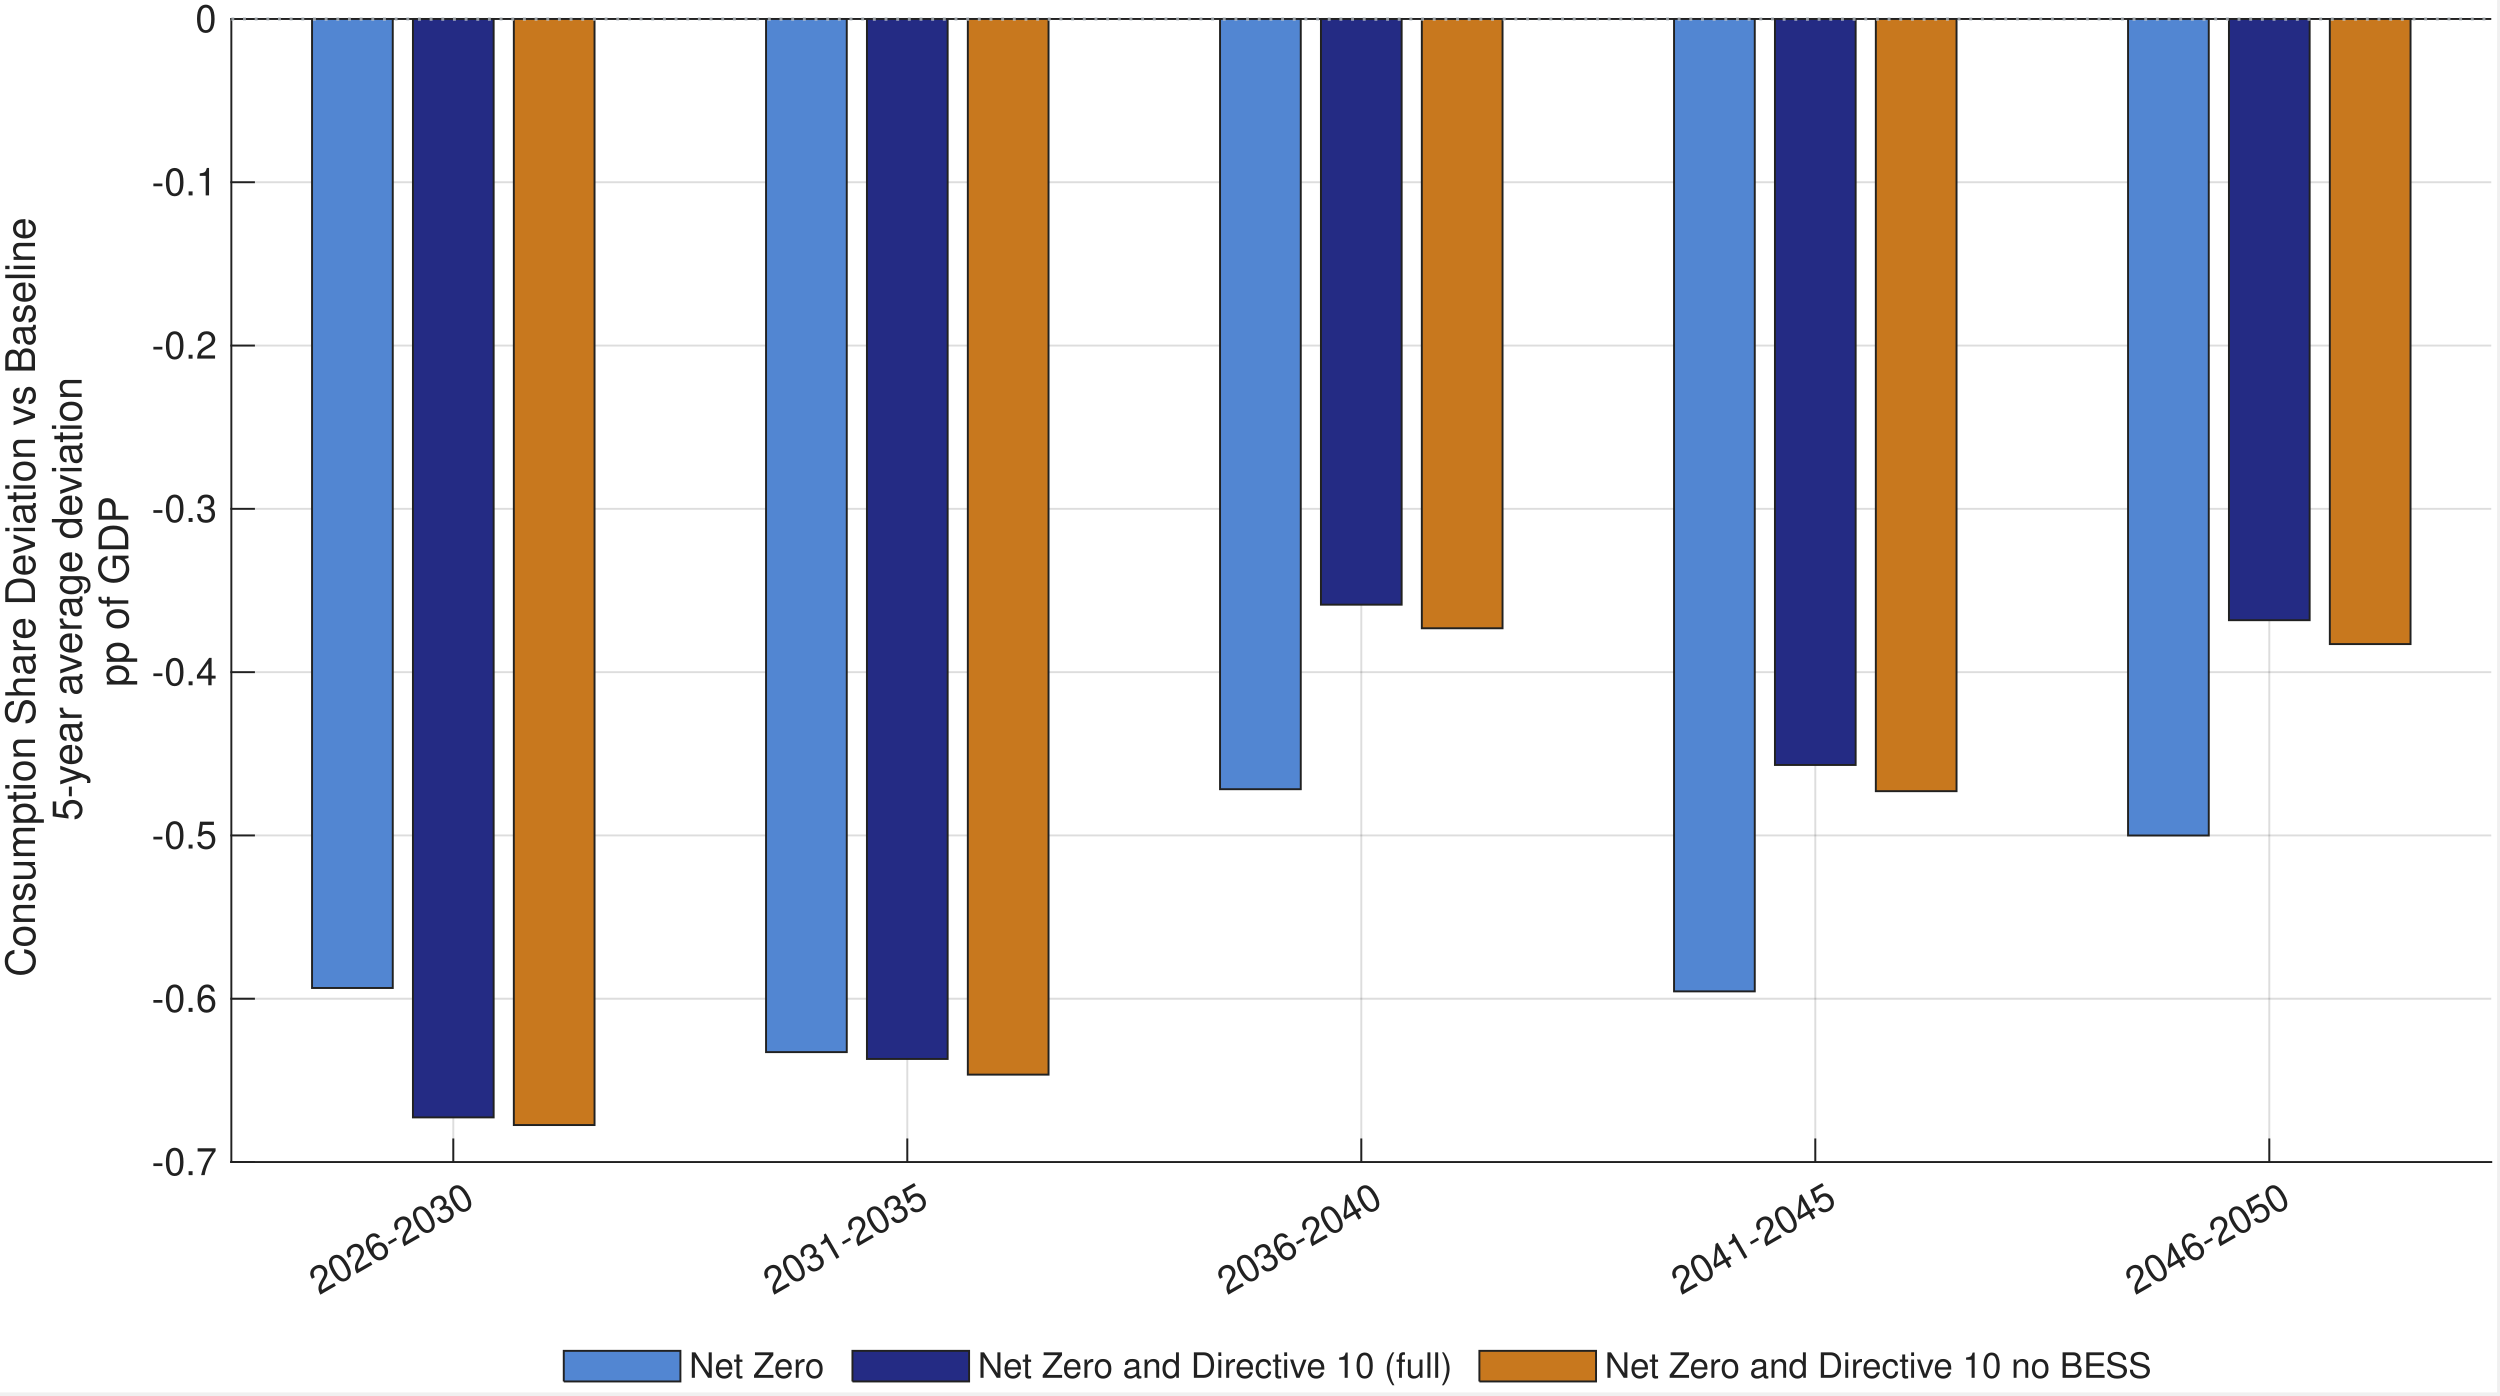
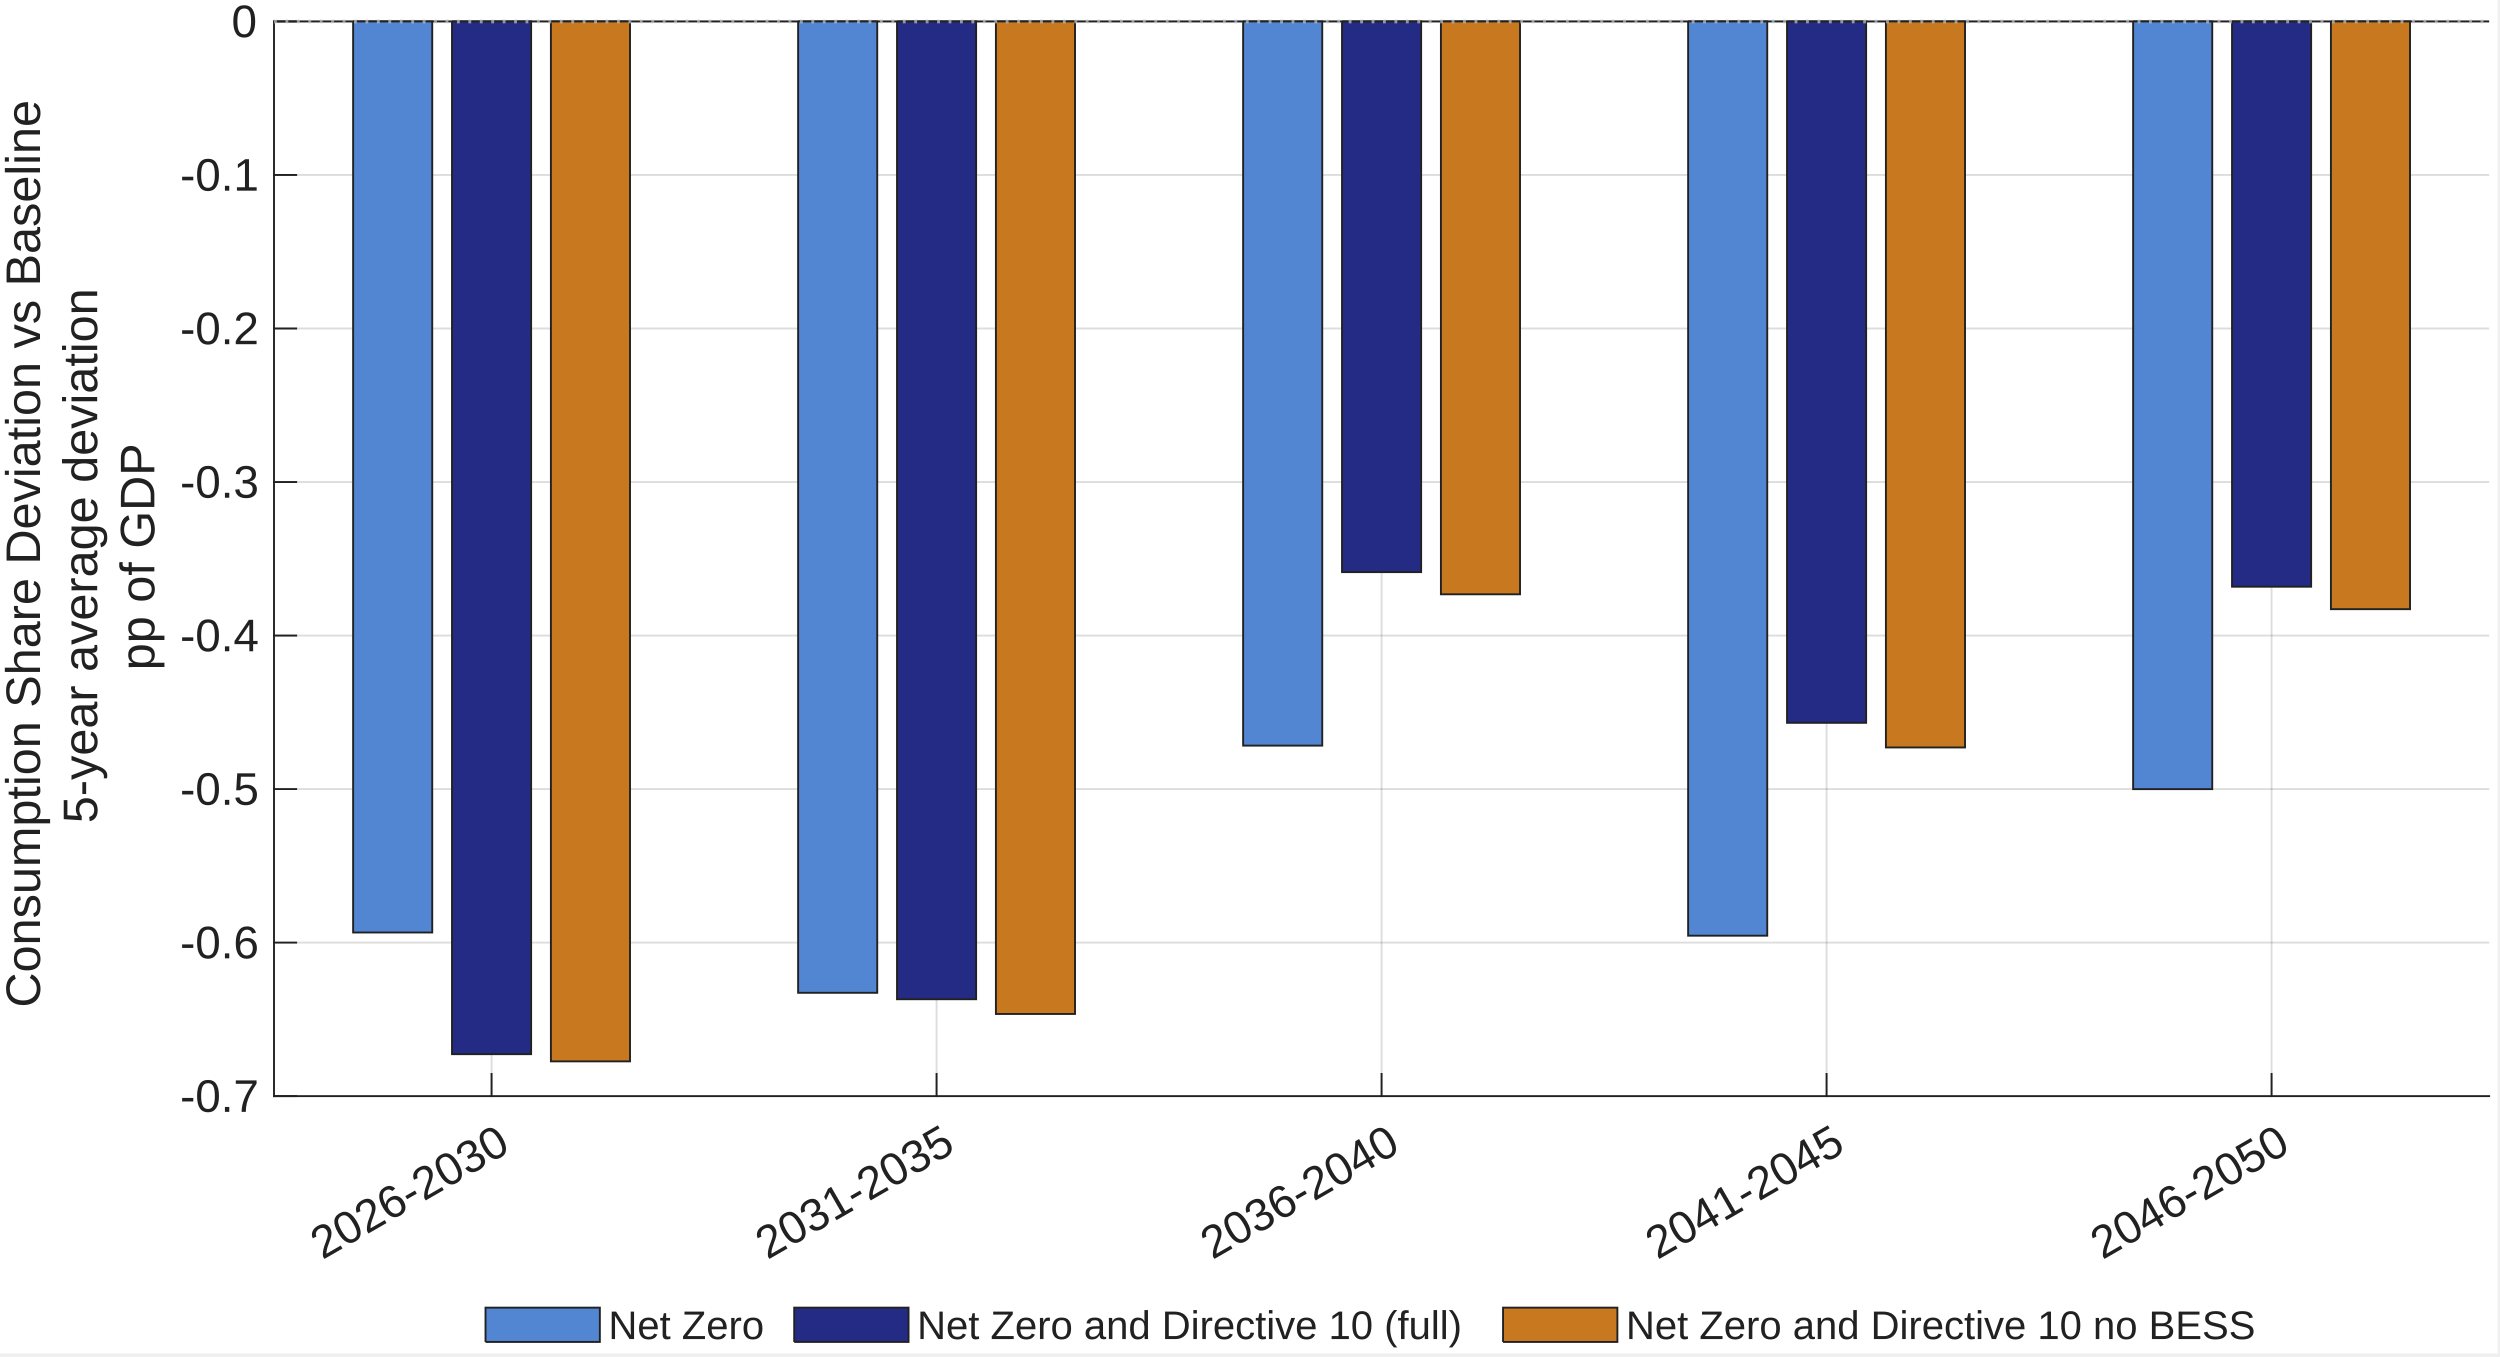
- <svg xmlns="http://www.w3.org/2000/svg" width="226.836mm" height="126.647mm" viewBox="0 0 643 359" version="1.2" baseProfile="tiny">
+ <svg xmlns="http://www.w3.org/2000/svg" width="231.422mm" height="125.589mm" viewBox="0 0 656 356" version="1.2" baseProfile="tiny">
  <defs>
</defs>
  <g fill="none" stroke="black" stroke-width="1" fill-rule="evenodd" stroke-linecap="square" stroke-linejoin="bevel">
-     <g fill="#ffffff" fill-opacity="1" stroke="none" transform="matrix(0.75,0,0,0.75,-38,-22.125)" font-family="MS Shell Dlg 2" font-size="8.25" font-weight="400" font-style="normal">
-       <path vector-effect="none" fill-rule="evenodd" d="M49,28 L907,28 L907,507 L49,507 L49,28" />
+     <g fill="#ffffff" fill-opacity="1" stroke="none" transform="matrix(0.75,0,0,0.75,-25.6,-20.625)" font-family="MS Shell Dlg 2" font-size="8.25" font-weight="400" font-style="normal">
+       <path vector-effect="none" fill-rule="evenodd" d="M33,26 L908,26 L908,501 L33,501 L33,26" />
    </g>
-     <g fill="#ffffff" fill-opacity="1" stroke="none" transform="matrix(7.5e-05,0,0,7.5e-05,-38,-22.125)" font-family="MS Shell Dlg 2" font-size="8.25" font-weight="400" font-style="normal">
-       <path vector-effect="none" fill-rule="evenodd" d="M1.3e+06,360000 L1.3e+06,4.28e+06 L9.05e+06,4.28e+06 L9.05e+06,360000 L1.3e+06,360000" />
+     <g fill="#ffffff" fill-opacity="1" stroke="none" transform="matrix(7.5e-05,0,0,7.5e-05,-25.6,-20.625)" font-family="MS Shell Dlg 2" font-size="8.25" font-weight="400" font-style="normal">
+       <path vector-effect="none" fill-rule="evenodd" d="M1.3e+06,350000 L1.3e+06,4.11e+06 L9.05e+06,4.11e+06 L9.05e+06,350000 L1.3e+06,350000" />
    </g>
-     <g fill="#212121" fill-opacity="0.149" stroke="#212121" stroke-opacity="0.149" stroke-width="0.667" stroke-linecap="butt" stroke-linejoin="round" transform="matrix(0.75,0,0,0.75,-38,-22.125)" font-family="MS Shell Dlg 2" font-size="8.25" font-weight="400" font-style="normal">
-       <polyline fill="none" vector-effect="none" points="206.116,36 206.116,428 " />
-       <polyline fill="none" vector-effect="none" points="361.808,36 361.808,428 " />
-       <polyline fill="none" vector-effect="none" points="517.5,36 517.5,428 " />
-       <polyline fill="none" vector-effect="none" points="673.192,36 673.192,428 " />
-       <polyline fill="none" vector-effect="none" points="828.884,36 828.884,428 " />
-       <polyline fill="none" vector-effect="none" points="130,428 905,428 " />
-       <polyline fill="none" vector-effect="none" points="130,372 905,372 " />
-       <polyline fill="none" vector-effect="none" points="130,316 905,316 " />
-       <polyline fill="none" vector-effect="none" points="130,260 905,260 " />
-       <polyline fill="none" vector-effect="none" points="130,204 905,204 " />
-       <polyline fill="none" vector-effect="none" points="130,148 905,148 " />
-       <polyline fill="none" vector-effect="none" points="130,92 905,92 " />
-       <polyline fill="none" vector-effect="none" points="130,36 905,36 " />
+     <g fill="#212121" fill-opacity="0.149" stroke="#212121" stroke-opacity="0.149" stroke-width="0.667" stroke-linecap="butt" stroke-linejoin="round" transform="matrix(0.75,0,0,0.75,-25.6,-20.625)" font-family="MS Shell Dlg 2" font-size="8.25" font-weight="400" font-style="normal">
+       <polyline fill="none" vector-effect="none" points="206.116,35 206.116,411 " />
+       <polyline fill="none" vector-effect="none" points="361.808,35 361.808,411 " />
+       <polyline fill="none" vector-effect="none" points="517.5,35 517.5,411 " />
+       <polyline fill="none" vector-effect="none" points="673.192,35 673.192,411 " />
+       <polyline fill="none" vector-effect="none" points="828.884,35 828.884,411 " />
+       <polyline fill="none" vector-effect="none" points="130,411 905,411 " />
+       <polyline fill="none" vector-effect="none" points="130,357.286 905,357.286 " />
+       <polyline fill="none" vector-effect="none" points="130,303.571 905,303.571 " />
+       <polyline fill="none" vector-effect="none" points="130,249.857 905,249.857 " />
+       <polyline fill="none" vector-effect="none" points="130,196.143 905,196.143 " />
+       <polyline fill="none" vector-effect="none" points="130,142.429 905,142.429 " />
+       <polyline fill="none" vector-effect="none" points="130,88.714 905,88.714 " />
+       <polyline fill="none" vector-effect="none" points="130,35 905,35 " />
    </g>
-     <g fill="#212121" fill-opacity="1" stroke="#212121" stroke-opacity="1" stroke-width="0.667" stroke-linecap="butt" stroke-linejoin="round" transform="matrix(0.75,0,0,0.75,-38,-22.125)" font-family="MS Shell Dlg 2" font-size="8.25" font-weight="400" font-style="normal">
-       <polyline fill="none" vector-effect="none" points="130,36 905,36 " />
+     <g fill="#212121" fill-opacity="1" stroke="#212121" stroke-opacity="1" stroke-width="0.667" stroke-linecap="butt" stroke-linejoin="round" transform="matrix(0.75,0,0,0.75,-25.6,-20.625)" font-family="MS Shell Dlg 2" font-size="8.25" font-weight="400" font-style="normal">
+       <polyline fill="none" vector-effect="none" points="130,35 905,35 " />
    </g>
-     <g fill="#5286d2" fill-opacity="1" stroke="none" transform="matrix(7.5e-05,0,0,7.5e-05,-38,-22.125)" font-family="MS Shell Dlg 2" font-size="8.25" font-weight="400" font-style="normal">
-       <path vector-effect="none" fill-rule="evenodd" d="M1.57679e+06,360000 L1.57679e+06,3.68314e+06 L1.85357e+06,3.68314e+06 L1.85357e+06,360000 L1.57679e+06,360000" />
+     <g fill="#5286d2" fill-opacity="1" stroke="none" transform="matrix(7.5e-05,0,0,7.5e-05,-25.6,-20.625)" font-family="MS Shell Dlg 2" font-size="8.25" font-weight="400" font-style="normal">
+       <path vector-effect="none" fill-rule="evenodd" d="M1.57679e+06,350000 L1.57679e+06,3.5375e+06 L1.85357e+06,3.5375e+06 L1.85357e+06,350000 L1.57679e+06,350000" />
    </g>
-     <g fill="#5286d2" fill-opacity="1" stroke="none" transform="matrix(7.5e-05,0,0,7.5e-05,-38,-22.125)" font-family="MS Shell Dlg 2" font-size="8.25" font-weight="400" font-style="normal">
-       <path vector-effect="none" fill-rule="evenodd" d="M3.13371e+06,360000 L3.13371e+06,3.90308e+06 L3.41049e+06,3.90308e+06 L3.41049e+06,360000 L3.13371e+06,360000" />
+     <g fill="#5286d2" fill-opacity="1" stroke="none" transform="matrix(7.5e-05,0,0,7.5e-05,-25.6,-20.625)" font-family="MS Shell Dlg 2" font-size="8.25" font-weight="400" font-style="normal">
+       <path vector-effect="none" fill-rule="evenodd" d="M3.13371e+06,350000 L3.13371e+06,3.74846e+06 L3.41049e+06,3.74846e+06 L3.41049e+06,350000 L3.13371e+06,350000" />
    </g>
-     <g fill="#5286d2" fill-opacity="1" stroke="none" transform="matrix(7.5e-05,0,0,7.5e-05,-38,-22.125)" font-family="MS Shell Dlg 2" font-size="8.25" font-weight="400" font-style="normal">
-       <path vector-effect="none" fill-rule="evenodd" d="M4.69062e+06,360000 L4.69062e+06,3.00146e+06 L4.96741e+06,3.00146e+06 L4.96741e+06,360000 L4.69062e+06,360000" />
+     <g fill="#5286d2" fill-opacity="1" stroke="none" transform="matrix(7.5e-05,0,0,7.5e-05,-25.6,-20.625)" font-family="MS Shell Dlg 2" font-size="8.25" font-weight="400" font-style="normal">
+       <path vector-effect="none" fill-rule="evenodd" d="M4.69062e+06,350000 L4.69062e+06,2.88365e+06 L4.96741e+06,2.88365e+06 L4.96741e+06,350000 L4.69062e+06,350000" />
    </g>
-     <g fill="#5286d2" fill-opacity="1" stroke="none" transform="matrix(7.5e-05,0,0,7.5e-05,-38,-22.125)" font-family="MS Shell Dlg 2" font-size="8.25" font-weight="400" font-style="normal">
-       <path vector-effect="none" fill-rule="evenodd" d="M6.24754e+06,360000 L6.24754e+06,3.69477e+06 L6.52433e+06,3.69477e+06 L6.52433e+06,360000 L6.24754e+06,360000" />
+     <g fill="#5286d2" fill-opacity="1" stroke="none" transform="matrix(7.5e-05,0,0,7.5e-05,-25.6,-20.625)" font-family="MS Shell Dlg 2" font-size="8.25" font-weight="400" font-style="normal">
+       <path vector-effect="none" fill-rule="evenodd" d="M6.24754e+06,350000 L6.24754e+06,3.54865e+06 L6.52433e+06,3.54865e+06 L6.52433e+06,350000 L6.24754e+06,350000" />
    </g>
-     <g fill="#5286d2" fill-opacity="1" stroke="none" transform="matrix(7.5e-05,0,0,7.5e-05,-38,-22.125)" font-family="MS Shell Dlg 2" font-size="8.25" font-weight="400" font-style="normal">
-       <path vector-effect="none" fill-rule="evenodd" d="M7.80446e+06,360000 L7.80446e+06,3.16021e+06 L8.08125e+06,3.16021e+06 L8.08125e+06,360000 L7.80446e+06,360000" />
+     <g fill="#5286d2" fill-opacity="1" stroke="none" transform="matrix(7.5e-05,0,0,7.5e-05,-25.6,-20.625)" font-family="MS Shell Dlg 2" font-size="8.25" font-weight="400" font-style="normal">
+       <path vector-effect="none" fill-rule="evenodd" d="M7.80446e+06,350000 L7.80446e+06,3.03592e+06 L8.08125e+06,3.03592e+06 L8.08125e+06,350000 L7.80446e+06,350000" />
    </g>
-     <g fill="none" stroke="#212121" stroke-opacity="1" stroke-width="0.667" stroke-linecap="butt" stroke-linejoin="miter" stroke-miterlimit="5" transform="matrix(0.75,0,0,0.75,-38,-22.125)" font-family="MS Shell Dlg 2" font-size="8.25" font-weight="400" font-style="normal">
-       <path vector-effect="none" fill-rule="evenodd" d="M157.679,36 L157.679,368.314 L185.357,368.314 L185.357,36 L157.679,36" />
-       <path vector-effect="none" fill-rule="evenodd" d="M313.371,36 L313.371,390.308 L341.049,390.308 L341.049,36 L313.371,36" />
-       <path vector-effect="none" fill-rule="evenodd" d="M469.062,36 L469.062,300.146 L496.741,300.146 L496.741,36 L469.062,36" />
-       <path vector-effect="none" fill-rule="evenodd" d="M624.754,36 L624.754,369.477 L652.433,369.477 L652.433,36 L624.754,36" />
-       <path vector-effect="none" fill-rule="evenodd" d="M780.446,36 L780.446,316.021 L808.125,316.021 L808.125,36 L780.446,36" />
+     <g fill="none" stroke="#212121" stroke-opacity="1" stroke-width="0.667" stroke-linecap="butt" stroke-linejoin="miter" stroke-miterlimit="5" transform="matrix(0.75,0,0,0.75,-25.6,-20.625)" font-family="MS Shell Dlg 2" font-size="8.25" font-weight="400" font-style="normal">
+       <path vector-effect="none" fill-rule="evenodd" d="M157.679,35 L157.679,353.75 L185.357,353.75 L185.357,35 L157.679,35" />
+       <path vector-effect="none" fill-rule="evenodd" d="M313.371,35 L313.371,374.846 L341.049,374.846 L341.049,35 L313.371,35" />
+       <path vector-effect="none" fill-rule="evenodd" d="M469.062,35 L469.062,288.365 L496.741,288.365 L496.741,35 L469.062,35" />
+       <path vector-effect="none" fill-rule="evenodd" d="M624.754,35 L624.754,354.865 L652.433,354.865 L652.433,35 L624.754,35" />
+       <path vector-effect="none" fill-rule="evenodd" d="M780.446,35 L780.446,303.592 L808.125,303.592 L808.125,35 L780.446,35" />
    </g>
-     <g fill="#242b84" fill-opacity="1" stroke="none" transform="matrix(7.5e-05,0,0,7.5e-05,-38,-22.125)" font-family="MS Shell Dlg 2" font-size="8.25" font-weight="400" font-style="normal">
-       <path vector-effect="none" fill-rule="evenodd" d="M1.92277e+06,360000 L1.92277e+06,4.12693e+06 L2.19955e+06,4.12693e+06 L2.19955e+06,360000 L1.92277e+06,360000" />
+     <g fill="#242b84" fill-opacity="1" stroke="none" transform="matrix(7.5e-05,0,0,7.5e-05,-25.6,-20.625)" font-family="MS Shell Dlg 2" font-size="8.25" font-weight="400" font-style="normal">
+       <path vector-effect="none" fill-rule="evenodd" d="M1.92277e+06,350000 L1.92277e+06,3.96318e+06 L2.19955e+06,3.96318e+06 L2.19955e+06,350000 L1.92277e+06,350000" />
    </g>
-     <g fill="#242b84" fill-opacity="1" stroke="none" transform="matrix(7.5e-05,0,0,7.5e-05,-38,-22.125)" font-family="MS Shell Dlg 2" font-size="8.25" font-weight="400" font-style="normal">
-       <path vector-effect="none" fill-rule="evenodd" d="M3.47969e+06,360000 L3.47969e+06,3.92652e+06 L3.75647e+06,3.92652e+06 L3.75647e+06,360000 L3.47969e+06,360000" />
+     <g fill="#242b84" fill-opacity="1" stroke="none" transform="matrix(7.5e-05,0,0,7.5e-05,-25.6,-20.625)" font-family="MS Shell Dlg 2" font-size="8.25" font-weight="400" font-style="normal">
+       <path vector-effect="none" fill-rule="evenodd" d="M3.47969e+06,350000 L3.47969e+06,3.77095e+06 L3.75647e+06,3.77095e+06 L3.75647e+06,350000 L3.47969e+06,350000" />
    </g>
-     <g fill="#242b84" fill-opacity="1" stroke="none" transform="matrix(7.5e-05,0,0,7.5e-05,-38,-22.125)" font-family="MS Shell Dlg 2" font-size="8.25" font-weight="400" font-style="normal">
-       <path vector-effect="none" fill-rule="evenodd" d="M5.03661e+06,360000 L5.03661e+06,2.36864e+06 L5.31339e+06,2.36864e+06 L5.31339e+06,360000 L5.03661e+06,360000" />
+     <g fill="#242b84" fill-opacity="1" stroke="none" transform="matrix(7.5e-05,0,0,7.5e-05,-25.6,-20.625)" font-family="MS Shell Dlg 2" font-size="8.25" font-weight="400" font-style="normal">
+       <path vector-effect="none" fill-rule="evenodd" d="M5.03661e+06,350000 L5.03661e+06,2.27665e+06 L5.31339e+06,2.27665e+06 L5.31339e+06,350000 L5.03661e+06,350000" />
    </g>
-     <g fill="#242b84" fill-opacity="1" stroke="none" transform="matrix(7.5e-05,0,0,7.5e-05,-38,-22.125)" font-family="MS Shell Dlg 2" font-size="8.25" font-weight="400" font-style="normal">
-       <path vector-effect="none" fill-rule="evenodd" d="M6.59353e+06,360000 L6.59353e+06,2.91832e+06 L6.87031e+06,2.91832e+06 L6.87031e+06,360000 L6.59353e+06,360000" />
+     <g fill="#242b84" fill-opacity="1" stroke="none" transform="matrix(7.5e-05,0,0,7.5e-05,-25.6,-20.625)" font-family="MS Shell Dlg 2" font-size="8.25" font-weight="400" font-style="normal">
+       <path vector-effect="none" fill-rule="evenodd" d="M6.59353e+06,350000 L6.59353e+06,2.8039e+06 L6.87031e+06,2.8039e+06 L6.87031e+06,350000 L6.59353e+06,350000" />
    </g>
-     <g fill="#242b84" fill-opacity="1" stroke="none" transform="matrix(7.5e-05,0,0,7.5e-05,-38,-22.125)" font-family="MS Shell Dlg 2" font-size="8.25" font-weight="400" font-style="normal">
-       <path vector-effect="none" fill-rule="evenodd" d="M8.15045e+06,360000 L8.15045e+06,2.42183e+06 L8.42723e+06,2.42183e+06 L8.42723e+06,360000 L8.15045e+06,360000" />
+     <g fill="#242b84" fill-opacity="1" stroke="none" transform="matrix(7.5e-05,0,0,7.5e-05,-25.6,-20.625)" font-family="MS Shell Dlg 2" font-size="8.25" font-weight="400" font-style="normal">
+       <path vector-effect="none" fill-rule="evenodd" d="M8.15045e+06,350000 L8.15045e+06,2.32767e+06 L8.42723e+06,2.32767e+06 L8.42723e+06,350000 L8.15045e+06,350000" />
    </g>
-     <g fill="none" stroke="#212121" stroke-opacity="1" stroke-width="0.667" stroke-linecap="butt" stroke-linejoin="miter" stroke-miterlimit="5" transform="matrix(0.75,0,0,0.75,-38,-22.125)" font-family="MS Shell Dlg 2" font-size="8.25" font-weight="400" font-style="normal">
-       <path vector-effect="none" fill-rule="evenodd" d="M192.277,36 L192.277,412.693 L219.955,412.693 L219.955,36 L192.277,36" />
-       <path vector-effect="none" fill-rule="evenodd" d="M347.969,36 L347.969,392.652 L375.647,392.652 L375.647,36 L347.969,36" />
-       <path vector-effect="none" fill-rule="evenodd" d="M503.661,36 L503.661,236.864 L531.339,236.864 L531.339,36 L503.661,36" />
-       <path vector-effect="none" fill-rule="evenodd" d="M659.353,36 L659.353,291.832 L687.031,291.832 L687.031,36 L659.353,36" />
-       <path vector-effect="none" fill-rule="evenodd" d="M815.045,36 L815.045,242.183 L842.723,242.183 L842.723,36 L815.045,36" />
+     <g fill="none" stroke="#212121" stroke-opacity="1" stroke-width="0.667" stroke-linecap="butt" stroke-linejoin="miter" stroke-miterlimit="5" transform="matrix(0.75,0,0,0.75,-25.6,-20.625)" font-family="MS Shell Dlg 2" font-size="8.25" font-weight="400" font-style="normal">
+       <path vector-effect="none" fill-rule="evenodd" d="M192.277,35 L192.277,396.318 L219.955,396.318 L219.955,35 L192.277,35" />
+       <path vector-effect="none" fill-rule="evenodd" d="M347.969,35 L347.969,377.095 L375.647,377.095 L375.647,35 L347.969,35" />
+       <path vector-effect="none" fill-rule="evenodd" d="M503.661,35 L503.661,227.665 L531.339,227.665 L531.339,35 L503.661,35" />
+       <path vector-effect="none" fill-rule="evenodd" d="M659.353,35 L659.353,280.39 L687.031,280.39 L687.031,35 L659.353,35" />
+       <path vector-effect="none" fill-rule="evenodd" d="M815.045,35 L815.045,232.767 L842.723,232.767 L842.723,35 L815.045,35" />
    </g>
-     <g fill="#c8781e" fill-opacity="1" stroke="none" transform="matrix(7.5e-05,0,0,7.5e-05,-38,-22.125)" font-family="MS Shell Dlg 2" font-size="8.25" font-weight="400" font-style="normal">
-       <path vector-effect="none" fill-rule="evenodd" d="M2.26875e+06,360000 L2.26875e+06,4.15317e+06 L2.54554e+06,4.15317e+06 L2.54554e+06,360000 L2.26875e+06,360000" />
+     <g fill="#c8781e" fill-opacity="1" stroke="none" transform="matrix(7.5e-05,0,0,7.5e-05,-25.6,-20.625)" font-family="MS Shell Dlg 2" font-size="8.25" font-weight="400" font-style="normal">
+       <path vector-effect="none" fill-rule="evenodd" d="M2.26875e+06,350000 L2.26875e+06,3.98835e+06 L2.54554e+06,3.98835e+06 L2.54554e+06,350000 L2.26875e+06,350000" />
    </g>
-     <g fill="#c8781e" fill-opacity="1" stroke="none" transform="matrix(7.5e-05,0,0,7.5e-05,-38,-22.125)" font-family="MS Shell Dlg 2" font-size="8.25" font-weight="400" font-style="normal">
-       <path vector-effect="none" fill-rule="evenodd" d="M3.82567e+06,360000 L3.82567e+06,3.98028e+06 L4.10246e+06,3.98028e+06 L4.10246e+06,360000 L3.82567e+06,360000" />
+     <g fill="#c8781e" fill-opacity="1" stroke="none" transform="matrix(7.5e-05,0,0,7.5e-05,-25.6,-20.625)" font-family="MS Shell Dlg 2" font-size="8.25" font-weight="400" font-style="normal">
+       <path vector-effect="none" fill-rule="evenodd" d="M3.82567e+06,350000 L3.82567e+06,3.82252e+06 L4.10246e+06,3.82252e+06 L4.10246e+06,350000 L3.82567e+06,350000" />
    </g>
-     <g fill="#c8781e" fill-opacity="1" stroke="none" transform="matrix(7.5e-05,0,0,7.5e-05,-38,-22.125)" font-family="MS Shell Dlg 2" font-size="8.25" font-weight="400" font-style="normal">
-       <path vector-effect="none" fill-rule="evenodd" d="M5.38259e+06,360000 L5.38259e+06,2.44956e+06 L5.65938e+06,2.44956e+06 L5.65938e+06,360000 L5.38259e+06,360000" />
+     <g fill="#c8781e" fill-opacity="1" stroke="none" transform="matrix(7.5e-05,0,0,7.5e-05,-25.6,-20.625)" font-family="MS Shell Dlg 2" font-size="8.25" font-weight="400" font-style="normal">
+       <path vector-effect="none" fill-rule="evenodd" d="M5.38259e+06,350000 L5.38259e+06,2.35427e+06 L5.65938e+06,2.35427e+06 L5.65938e+06,350000 L5.38259e+06,350000" />
    </g>
-     <g fill="#c8781e" fill-opacity="1" stroke="none" transform="matrix(7.5e-05,0,0,7.5e-05,-38,-22.125)" font-family="MS Shell Dlg 2" font-size="8.25" font-weight="400" font-style="normal">
-       <path vector-effect="none" fill-rule="evenodd" d="M6.93951e+06,360000 L6.93951e+06,3.00822e+06 L7.21629e+06,3.00822e+06 L7.21629e+06,360000 L6.93951e+06,360000" />
+     <g fill="#c8781e" fill-opacity="1" stroke="none" transform="matrix(7.5e-05,0,0,7.5e-05,-25.6,-20.625)" font-family="MS Shell Dlg 2" font-size="8.25" font-weight="400" font-style="normal">
+       <path vector-effect="none" fill-rule="evenodd" d="M6.93951e+06,350000 L6.93951e+06,2.89013e+06 L7.21629e+06,2.89013e+06 L7.21629e+06,350000 L6.93951e+06,350000" />
    </g>
-     <g fill="#c8781e" fill-opacity="1" stroke="none" transform="matrix(7.5e-05,0,0,7.5e-05,-38,-22.125)" font-family="MS Shell Dlg 2" font-size="8.25" font-weight="400" font-style="normal">
-       <path vector-effect="none" fill-rule="evenodd" d="M8.49643e+06,360000 L8.49643e+06,2.50378e+06 L8.77321e+06,2.50378e+06 L8.77321e+06,360000 L8.49643e+06,360000" />
+     <g fill="#c8781e" fill-opacity="1" stroke="none" transform="matrix(7.5e-05,0,0,7.5e-05,-25.6,-20.625)" font-family="MS Shell Dlg 2" font-size="8.25" font-weight="400" font-style="normal">
+       <path vector-effect="none" fill-rule="evenodd" d="M8.49643e+06,350000 L8.49643e+06,2.40628e+06 L8.77321e+06,2.40628e+06 L8.77321e+06,350000 L8.49643e+06,350000" />
    </g>
-     <g fill="none" stroke="#212121" stroke-opacity="1" stroke-width="0.667" stroke-linecap="butt" stroke-linejoin="miter" stroke-miterlimit="5" transform="matrix(0.75,0,0,0.75,-38,-22.125)" font-family="MS Shell Dlg 2" font-size="8.25" font-weight="400" font-style="normal">
-       <path vector-effect="none" fill-rule="evenodd" d="M226.875,36 L226.875,415.317 L254.554,415.317 L254.554,36 L226.875,36" />
-       <path vector-effect="none" fill-rule="evenodd" d="M382.567,36 L382.567,398.028 L410.246,398.028 L410.246,36 L382.567,36" />
-       <path vector-effect="none" fill-rule="evenodd" d="M538.259,36 L538.259,244.956 L565.938,244.956 L565.938,36 L538.259,36" />
-       <path vector-effect="none" fill-rule="evenodd" d="M693.951,36 L693.951,300.822 L721.629,300.822 L721.629,36 L693.951,36" />
-       <path vector-effect="none" fill-rule="evenodd" d="M849.643,36 L849.643,250.378 L877.321,250.378 L877.321,36 L849.643,36" />
+     <g fill="none" stroke="#212121" stroke-opacity="1" stroke-width="0.667" stroke-linecap="butt" stroke-linejoin="miter" stroke-miterlimit="5" transform="matrix(0.75,0,0,0.75,-25.6,-20.625)" font-family="MS Shell Dlg 2" font-size="8.25" font-weight="400" font-style="normal">
+       <path vector-effect="none" fill-rule="evenodd" d="M226.875,35 L226.875,398.835 L254.554,398.835 L254.554,35 L226.875,35" />
+       <path vector-effect="none" fill-rule="evenodd" d="M382.567,35 L382.567,382.252 L410.246,382.252 L410.246,35 L382.567,35" />
+       <path vector-effect="none" fill-rule="evenodd" d="M538.259,35 L538.259,235.427 L565.938,235.427 L565.938,35 L538.259,35" />
+       <path vector-effect="none" fill-rule="evenodd" d="M693.951,35 L693.951,289.013 L721.629,289.013 L721.629,35 L693.951,35" />
+       <path vector-effect="none" fill-rule="evenodd" d="M849.643,35 L849.643,240.628 L877.321,240.628 L877.321,35 L849.643,35" />
    </g>
-     <g fill="#212121" fill-opacity="1" stroke="#212121" stroke-opacity="1" stroke-width="0.667" stroke-linecap="square" stroke-linejoin="round" transform="matrix(0.75,0,0,0.75,-38,-22.125)" font-family="MS Shell Dlg 2" font-size="8.25" font-weight="400" font-style="normal">
-       <polyline fill="none" vector-effect="none" points="130,428 905,428 " />
-       <polyline fill="none" vector-effect="none" points="206.116,428 206.116,420.25 " />
-       <polyline fill="none" vector-effect="none" points="361.808,428 361.808,420.25 " />
-       <polyline fill="none" vector-effect="none" points="517.5,428 517.5,420.25 " />
-       <polyline fill="none" vector-effect="none" points="673.192,428 673.192,420.25 " />
-       <polyline fill="none" vector-effect="none" points="828.884,428 828.884,420.25 " />
+     <g fill="#212121" fill-opacity="1" stroke="#212121" stroke-opacity="1" stroke-width="0.667" stroke-linecap="square" stroke-linejoin="round" transform="matrix(0.75,0,0,0.75,-25.6,-20.625)" font-family="MS Shell Dlg 2" font-size="8.25" font-weight="400" font-style="normal">
+       <polyline fill="none" vector-effect="none" points="130,411 905,411 " />
+       <polyline fill="none" vector-effect="none" points="206.116,411 206.116,403.25 " />
+       <polyline fill="none" vector-effect="none" points="361.808,411 361.808,403.25 " />
+       <polyline fill="none" vector-effect="none" points="517.5,411 517.5,403.25 " />
+       <polyline fill="none" vector-effect="none" points="673.192,411 673.192,403.25 " />
+       <polyline fill="none" vector-effect="none" points="828.884,411 828.884,403.25 " />
    </g>
-     <g fill="#212121" fill-opacity="1" stroke="#212121" stroke-opacity="1" stroke-width="1" stroke-linecap="square" stroke-linejoin="bevel" transform="matrix(0.649519,-0.375,0.375,0.649519,82.1159,333.169)" font-family="Helvetica" font-size="13" font-weight="400" font-style="normal">
-       <text fill="#212121" fill-opacity="1" stroke="none" xml:space="preserve" x="0" y="0" font-family="Helvetica" font-size="13" font-weight="400" font-style="normal">2026-2030</text>
+     <g fill="#212121" fill-opacity="1" stroke="#212121" stroke-opacity="1" stroke-width="1" stroke-linecap="square" stroke-linejoin="bevel" transform="matrix(0.649519,-0.375,0.375,0.649519,84.5991,330.643)" font-family="Arial" font-size="16" font-weight="400" font-style="normal">
+       <text fill="#212121" fill-opacity="1" stroke="none" xml:space="preserve" x="0" y="0" font-family="Arial" font-size="16" font-weight="400" font-style="normal">2026-2030</text>
    </g>
-     <g fill="#212121" fill-opacity="1" stroke="#212121" stroke-opacity="1" stroke-width="1" stroke-linecap="square" stroke-linejoin="bevel" transform="matrix(0.649519,-0.375,0.375,0.649519,198.885,333.169)" font-family="Helvetica" font-size="13" font-weight="400" font-style="normal">
-       <text fill="#212121" fill-opacity="1" stroke="none" xml:space="preserve" x="0" y="0" font-family="Helvetica" font-size="13" font-weight="400" font-style="normal">2031-2035</text>
+     <g fill="#212121" fill-opacity="1" stroke="#212121" stroke-opacity="1" stroke-width="1" stroke-linecap="square" stroke-linejoin="bevel" transform="matrix(0.649519,-0.375,0.375,0.649519,201.368,330.643)" font-family="Arial" font-size="16" font-weight="400" font-style="normal">
+       <text fill="#212121" fill-opacity="1" stroke="none" xml:space="preserve" x="0" y="0" font-family="Arial" font-size="16" font-weight="400" font-style="normal">2031-2035</text>
    </g>
-     <g fill="#212121" fill-opacity="1" stroke="#212121" stroke-opacity="1" stroke-width="1" stroke-linecap="square" stroke-linejoin="bevel" transform="matrix(0.649519,-0.375,0.375,0.649519,315.654,333.169)" font-family="Helvetica" font-size="13" font-weight="400" font-style="normal">
-       <text fill="#212121" fill-opacity="1" stroke="none" xml:space="preserve" x="0" y="0" font-family="Helvetica" font-size="13" font-weight="400" font-style="normal">2036-2040</text>
+     <g fill="#212121" fill-opacity="1" stroke="#212121" stroke-opacity="1" stroke-width="1" stroke-linecap="square" stroke-linejoin="bevel" transform="matrix(0.649519,-0.375,0.375,0.649519,318.137,330.643)" font-family="Arial" font-size="16" font-weight="400" font-style="normal">
+       <text fill="#212121" fill-opacity="1" stroke="none" xml:space="preserve" x="0" y="0" font-family="Arial" font-size="16" font-weight="400" font-style="normal">2036-2040</text>
    </g>
-     <g fill="#212121" fill-opacity="1" stroke="#212121" stroke-opacity="1" stroke-width="1" stroke-linecap="square" stroke-linejoin="bevel" transform="matrix(0.649519,-0.375,0.375,0.649519,432.423,333.169)" font-family="Helvetica" font-size="13" font-weight="400" font-style="normal">
-       <text fill="#212121" fill-opacity="1" stroke="none" xml:space="preserve" x="0" y="0" font-family="Helvetica" font-size="13" font-weight="400" font-style="normal">2041-2045</text>
+     <g fill="#212121" fill-opacity="1" stroke="#212121" stroke-opacity="1" stroke-width="1" stroke-linecap="square" stroke-linejoin="bevel" transform="matrix(0.649519,-0.375,0.375,0.649519,434.906,330.643)" font-family="Arial" font-size="16" font-weight="400" font-style="normal">
+       <text fill="#212121" fill-opacity="1" stroke="none" xml:space="preserve" x="0" y="0" font-family="Arial" font-size="16" font-weight="400" font-style="normal">2041-2045</text>
    </g>
-     <g fill="#212121" fill-opacity="1" stroke="#212121" stroke-opacity="1" stroke-width="1" stroke-linecap="square" stroke-linejoin="bevel" transform="matrix(0.649519,-0.375,0.375,0.649519,549.192,333.169)" font-family="Helvetica" font-size="13" font-weight="400" font-style="normal">
-       <text fill="#212121" fill-opacity="1" stroke="none" xml:space="preserve" x="0" y="0" font-family="Helvetica" font-size="13" font-weight="400" font-style="normal">2046-2050</text>
+     <g fill="#212121" fill-opacity="1" stroke="#212121" stroke-opacity="1" stroke-width="1" stroke-linecap="square" stroke-linejoin="bevel" transform="matrix(0.649519,-0.375,0.375,0.649519,551.675,330.643)" font-family="Arial" font-size="16" font-weight="400" font-style="normal">
+       <text fill="#212121" fill-opacity="1" stroke="none" xml:space="preserve" x="0" y="0" font-family="Arial" font-size="16" font-weight="400" font-style="normal">2046-2050</text>
    </g>
-     <g fill="#212121" fill-opacity="1" stroke="#212121" stroke-opacity="1" stroke-width="1" stroke-linecap="square" stroke-linejoin="bevel" transform="matrix(0,-0.75,0.75,0,9.00001,251.25)" font-family="Helvetica" font-size="14" font-weight="400" font-style="normal">
-       <text fill="#212121" fill-opacity="1" stroke="none" xml:space="preserve" x="0" y="0" font-family="Helvetica" font-size="14" font-weight="400" font-style="normal">Consumption Share Deviation vs Baseline</text>
+     <g fill="#212121" fill-opacity="1" stroke="#212121" stroke-opacity="1" stroke-width="1" stroke-linecap="square" stroke-linejoin="bevel" transform="matrix(0,-0.75,0.75,0,10.5,264.375)" font-family="Arial" font-size="17" font-weight="400" font-style="normal">
+       <text fill="#212121" fill-opacity="1" stroke="none" xml:space="preserve" x="0" y="0" font-family="Arial" font-size="17" font-weight="400" font-style="normal">Consumption Share Deviation vs Baseline</text>
    </g>
-     <g fill="#212121" fill-opacity="1" stroke="#212121" stroke-opacity="1" stroke-width="1" stroke-linecap="square" stroke-linejoin="bevel" transform="matrix(0,-0.75,0.75,0,21,211.125)" font-family="Helvetica" font-size="14" font-weight="400" font-style="normal">
-       <text fill="#212121" fill-opacity="1" stroke="none" xml:space="preserve" x="0" y="0" font-family="Helvetica" font-size="14" font-weight="400" font-style="normal">5-year average deviation</text>
+     <g fill="#212121" fill-opacity="1" stroke="#212121" stroke-opacity="1" stroke-width="1" stroke-linecap="square" stroke-linejoin="bevel" transform="matrix(0,-0.75,0.75,0,25.5,216)" font-family="Arial" font-size="17" font-weight="400" font-style="normal">
+       <text fill="#212121" fill-opacity="1" stroke="none" xml:space="preserve" x="0" y="0" font-family="Arial" font-size="17" font-weight="400" font-style="normal">5-year average deviation</text>
    </g>
-     <g fill="#212121" fill-opacity="1" stroke="#212121" stroke-opacity="1" stroke-width="1" stroke-linecap="square" stroke-linejoin="bevel" transform="matrix(0,-0.75,0.75,0,33,176.625)" font-family="Helvetica" font-size="14" font-weight="400" font-style="normal">
-       <text fill="#212121" fill-opacity="1" stroke="none" xml:space="preserve" x="0" y="0" font-family="Helvetica" font-size="14" font-weight="400" font-style="normal">pp of GDP</text>
+     <g fill="#212121" fill-opacity="1" stroke="#212121" stroke-opacity="1" stroke-width="1" stroke-linecap="square" stroke-linejoin="bevel" transform="matrix(0,-0.75,0.75,0,40.5,175.875)" font-family="Arial" font-size="17" font-weight="400" font-style="normal">
+       <text fill="#212121" fill-opacity="1" stroke="none" xml:space="preserve" x="0" y="0" font-family="Arial" font-size="17" font-weight="400" font-style="normal">pp of GDP</text>
    </g>
-     <g fill="#212121" fill-opacity="1" stroke="#212121" stroke-opacity="1" stroke-width="0.667" stroke-linecap="square" stroke-linejoin="round" transform="matrix(0.75,0,0,0.75,-38,-22.125)" font-family="Helvetica" font-size="14" font-weight="400" font-style="normal">
-       <polyline fill="none" vector-effect="none" points="130,428 130,36 " />
-       <polyline fill="none" vector-effect="none" points="130,428 137.75,428 " />
-       <polyline fill="none" vector-effect="none" points="130,372 137.75,372 " />
-       <polyline fill="none" vector-effect="none" points="130,316 137.75,316 " />
-       <polyline fill="none" vector-effect="none" points="130,260 137.75,260 " />
-       <polyline fill="none" vector-effect="none" points="130,204 137.75,204 " />
-       <polyline fill="none" vector-effect="none" points="130,148 137.75,148 " />
-       <polyline fill="none" vector-effect="none" points="130,92 137.75,92 " />
-       <polyline fill="none" vector-effect="none" points="130,36 137.75,36 " />
+     <g fill="#212121" fill-opacity="1" stroke="#212121" stroke-opacity="1" stroke-width="0.667" stroke-linecap="square" stroke-linejoin="round" transform="matrix(0.75,0,0,0.75,-25.6,-20.625)" font-family="Arial" font-size="17" font-weight="400" font-style="normal">
+       <polyline fill="none" vector-effect="none" points="130,411 130,35 " />
+       <polyline fill="none" vector-effect="none" points="130,411 137.75,411 " />
+       <polyline fill="none" vector-effect="none" points="130,357.286 137.75,357.286 " />
+       <polyline fill="none" vector-effect="none" points="130,303.571 137.75,303.571 " />
+       <polyline fill="none" vector-effect="none" points="130,249.857 137.75,249.857 " />
+       <polyline fill="none" vector-effect="none" points="130,196.143 137.75,196.143 " />
+       <polyline fill="none" vector-effect="none" points="130,142.429 137.75,142.429 " />
+       <polyline fill="none" vector-effect="none" points="130,88.714 137.75,88.714 " />
+       <polyline fill="none" vector-effect="none" points="130,35 137.75,35 " />
    </g>
-     <g fill="#212121" fill-opacity="1" stroke="#212121" stroke-opacity="1" stroke-width="1" stroke-linecap="square" stroke-linejoin="bevel" transform="matrix(0.75,0,0,0.75,39,302.25)" font-family="Helvetica" font-size="13" font-weight="400" font-style="normal">
-       <text fill="#212121" fill-opacity="1" stroke="none" xml:space="preserve" x="0" y="0" font-family="Helvetica" font-size="13" font-weight="400" font-style="normal">-0.7</text>
+     <g fill="#212121" fill-opacity="1" stroke="#212121" stroke-opacity="1" stroke-width="1" stroke-linecap="square" stroke-linejoin="bevel" transform="matrix(0.75,0,0,0.75,47.25,291.75)" font-family="Arial" font-size="16" font-weight="400" font-style="normal">
+       <text fill="#212121" fill-opacity="1" stroke="none" xml:space="preserve" x="0" y="0" font-family="Arial" font-size="16" font-weight="400" font-style="normal">-0.7</text>
    </g>
-     <g fill="#212121" fill-opacity="1" stroke="#212121" stroke-opacity="1" stroke-width="1" stroke-linecap="square" stroke-linejoin="bevel" transform="matrix(0.75,0,0,0.75,39,260.25)" font-family="Helvetica" font-size="13" font-weight="400" font-style="normal">
-       <text fill="#212121" fill-opacity="1" stroke="none" xml:space="preserve" x="0" y="0" font-family="Helvetica" font-size="13" font-weight="400" font-style="normal">-0.6</text>
+     <g fill="#212121" fill-opacity="1" stroke="#212121" stroke-opacity="1" stroke-width="1" stroke-linecap="square" stroke-linejoin="bevel" transform="matrix(0.75,0,0,0.75,47.25,251.464)" font-family="Arial" font-size="16" font-weight="400" font-style="normal">
+       <text fill="#212121" fill-opacity="1" stroke="none" xml:space="preserve" x="0" y="0" font-family="Arial" font-size="16" font-weight="400" font-style="normal">-0.6</text>
    </g>
-     <g fill="#212121" fill-opacity="1" stroke="#212121" stroke-opacity="1" stroke-width="1" stroke-linecap="square" stroke-linejoin="bevel" transform="matrix(0.75,0,0,0.75,39,218.25)" font-family="Helvetica" font-size="13" font-weight="400" font-style="normal">
-       <text fill="#212121" fill-opacity="1" stroke="none" xml:space="preserve" x="0" y="0" font-family="Helvetica" font-size="13" font-weight="400" font-style="normal">-0.5</text>
+     <g fill="#212121" fill-opacity="1" stroke="#212121" stroke-opacity="1" stroke-width="1" stroke-linecap="square" stroke-linejoin="bevel" transform="matrix(0.75,0,0,0.75,47.25,211.179)" font-family="Arial" font-size="16" font-weight="400" font-style="normal">
+       <text fill="#212121" fill-opacity="1" stroke="none" xml:space="preserve" x="0" y="0" font-family="Arial" font-size="16" font-weight="400" font-style="normal">-0.5</text>
    </g>
-     <g fill="#212121" fill-opacity="1" stroke="#212121" stroke-opacity="1" stroke-width="1" stroke-linecap="square" stroke-linejoin="bevel" transform="matrix(0.75,0,0,0.75,39,176.25)" font-family="Helvetica" font-size="13" font-weight="400" font-style="normal">
-       <text fill="#212121" fill-opacity="1" stroke="none" xml:space="preserve" x="0" y="0" font-family="Helvetica" font-size="13" font-weight="400" font-style="normal">-0.4</text>
+     <g fill="#212121" fill-opacity="1" stroke="#212121" stroke-opacity="1" stroke-width="1" stroke-linecap="square" stroke-linejoin="bevel" transform="matrix(0.75,0,0,0.75,47.25,170.893)" font-family="Arial" font-size="16" font-weight="400" font-style="normal">
+       <text fill="#212121" fill-opacity="1" stroke="none" xml:space="preserve" x="0" y="0" font-family="Arial" font-size="16" font-weight="400" font-style="normal">-0.4</text>
    </g>
-     <g fill="#212121" fill-opacity="1" stroke="#212121" stroke-opacity="1" stroke-width="1" stroke-linecap="square" stroke-linejoin="bevel" transform="matrix(0.75,0,0,0.75,39,134.25)" font-family="Helvetica" font-size="13" font-weight="400" font-style="normal">
-       <text fill="#212121" fill-opacity="1" stroke="none" xml:space="preserve" x="0" y="0" font-family="Helvetica" font-size="13" font-weight="400" font-style="normal">-0.3</text>
+     <g fill="#212121" fill-opacity="1" stroke="#212121" stroke-opacity="1" stroke-width="1" stroke-linecap="square" stroke-linejoin="bevel" transform="matrix(0.75,0,0,0.75,47.25,130.607)" font-family="Arial" font-size="16" font-weight="400" font-style="normal">
+       <text fill="#212121" fill-opacity="1" stroke="none" xml:space="preserve" x="0" y="0" font-family="Arial" font-size="16" font-weight="400" font-style="normal">-0.3</text>
    </g>
-     <g fill="#212121" fill-opacity="1" stroke="#212121" stroke-opacity="1" stroke-width="1" stroke-linecap="square" stroke-linejoin="bevel" transform="matrix(0.75,0,0,0.75,39,92.25)" font-family="Helvetica" font-size="13" font-weight="400" font-style="normal">
-       <text fill="#212121" fill-opacity="1" stroke="none" xml:space="preserve" x="0" y="0" font-family="Helvetica" font-size="13" font-weight="400" font-style="normal">-0.2</text>
+     <g fill="#212121" fill-opacity="1" stroke="#212121" stroke-opacity="1" stroke-width="1" stroke-linecap="square" stroke-linejoin="bevel" transform="matrix(0.75,0,0,0.75,47.25,90.3214)" font-family="Arial" font-size="16" font-weight="400" font-style="normal">
+       <text fill="#212121" fill-opacity="1" stroke="none" xml:space="preserve" x="0" y="0" font-family="Arial" font-size="16" font-weight="400" font-style="normal">-0.2</text>
    </g>
-     <g fill="#212121" fill-opacity="1" stroke="#212121" stroke-opacity="1" stroke-width="1" stroke-linecap="square" stroke-linejoin="bevel" transform="matrix(0.75,0,0,0.75,39,50.25)" font-family="Helvetica" font-size="13" font-weight="400" font-style="normal">
-       <text fill="#212121" fill-opacity="1" stroke="none" xml:space="preserve" x="0" y="0" font-family="Helvetica" font-size="13" font-weight="400" font-style="normal">-0.1</text>
+     <g fill="#212121" fill-opacity="1" stroke="#212121" stroke-opacity="1" stroke-width="1" stroke-linecap="square" stroke-linejoin="bevel" transform="matrix(0.75,0,0,0.75,47.25,50.0357)" font-family="Arial" font-size="16" font-weight="400" font-style="normal">
+       <text fill="#212121" fill-opacity="1" stroke="none" xml:space="preserve" x="0" y="0" font-family="Arial" font-size="16" font-weight="400" font-style="normal">-0.1</text>
    </g>
-     <g fill="#212121" fill-opacity="1" stroke="#212121" stroke-opacity="1" stroke-width="1" stroke-linecap="square" stroke-linejoin="bevel" transform="matrix(0.75,0,0,0.75,50.25,8.25)" font-family="Helvetica" font-size="13" font-weight="400" font-style="normal">
-       <text fill="#212121" fill-opacity="1" stroke="none" xml:space="preserve" x="0" y="0" font-family="Helvetica" font-size="13" font-weight="400" font-style="normal">0</text>
+     <g fill="#212121" fill-opacity="1" stroke="#212121" stroke-opacity="1" stroke-width="1" stroke-linecap="square" stroke-linejoin="bevel" transform="matrix(0.75,0,0,0.75,60.75,9.75)" font-family="Arial" font-size="16" font-weight="400" font-style="normal">
+       <text fill="#212121" fill-opacity="1" stroke="none" xml:space="preserve" x="0" y="0" font-family="Arial" font-size="16" font-weight="400" font-style="normal">0</text>
    </g>
-     <g fill="#c0c7cd" fill-opacity="0.702" stroke="#c0c7cd" stroke-opacity="0.702" stroke-dasharray="1,3" stroke-dashoffset="0" stroke-width="1.333" stroke-linecap="butt" stroke-linejoin="round" transform="matrix(0.75,0,0,0.75,-38,-22.125)" font-family="Helvetica" font-size="13" font-weight="400" font-style="normal">
-       <polyline fill="none" vector-effect="none" points="130,36 905,36 " />
+     <g fill="#c0c7cd" fill-opacity="0.702" stroke="#c0c7cd" stroke-opacity="0.702" stroke-dasharray="1,3" stroke-dashoffset="0" stroke-width="1.333" stroke-linecap="butt" stroke-linejoin="round" transform="matrix(0.75,0,0,0.75,-25.6,-20.625)" font-family="Arial" font-size="16" font-weight="400" font-style="normal">
+       <polyline fill="none" vector-effect="none" points="130,35 905,35 " />
    </g>
-     <g fill="#5286d2" fill-opacity="1" stroke="none" transform="matrix(7.5e-05,0,0,7.5e-05,-38,-22.125)" font-family="Helvetica" font-size="13" font-weight="400" font-style="normal">
-       <path vector-effect="none" fill-rule="evenodd" d="M2.44e+06,4.9275e+06 L2.44e+06,5.0325e+06 L2.84e+06,5.0325e+06 L2.84e+06,4.9275e+06 L2.44e+06,4.9275e+06" />
+     <g fill="#5286d2" fill-opacity="1" stroke="none" transform="matrix(7.5e-05,0,0,7.5e-05,-25.6,-20.625)" font-family="Arial" font-size="16" font-weight="400" font-style="normal">
+       <path vector-effect="none" fill-rule="evenodd" d="M2.04e+06,4.85e+06 L2.04e+06,4.97e+06 L2.44e+06,4.97e+06 L2.44e+06,4.85e+06 L2.04e+06,4.85e+06" />
    </g>
-     <g fill="none" stroke="#212121" stroke-opacity="1" stroke-width="0.667" stroke-linecap="butt" stroke-linejoin="miter" stroke-miterlimit="5" transform="matrix(0.75,0,0,0.75,-38,-22.125)" font-family="Helvetica" font-size="13" font-weight="400" font-style="normal">
-       <path vector-effect="none" fill-rule="evenodd" d="M244,503.25 L244,492.75 L284,492.75 L284,503.25 L244,503.25" />
+     <g fill="none" stroke="#212121" stroke-opacity="1" stroke-width="0.667" stroke-linecap="butt" stroke-linejoin="miter" stroke-miterlimit="5" transform="matrix(0.75,0,0,0.75,-25.6,-20.625)" font-family="Arial" font-size="16" font-weight="400" font-style="normal">
+       <path vector-effect="none" fill-rule="evenodd" d="M204,497 L204,485 L244,485 L244,497 L204,497" />
    </g>
-     <g fill="#242b84" fill-opacity="1" stroke="none" transform="matrix(7.5e-05,0,0,7.5e-05,-38,-22.125)" font-family="Helvetica" font-size="13" font-weight="400" font-style="normal">
-       <path vector-effect="none" fill-rule="evenodd" d="M3.43e+06,4.9275e+06 L3.43e+06,5.0325e+06 L3.83e+06,5.0325e+06 L3.83e+06,4.9275e+06 L3.43e+06,4.9275e+06" />
+     <g fill="#242b84" fill-opacity="1" stroke="none" transform="matrix(7.5e-05,0,0,7.5e-05,-25.6,-20.625)" font-family="Arial" font-size="16" font-weight="400" font-style="normal">
+       <path vector-effect="none" fill-rule="evenodd" d="M3.12e+06,4.85e+06 L3.12e+06,4.97e+06 L3.52e+06,4.97e+06 L3.52e+06,4.85e+06 L3.12e+06,4.85e+06" />
    </g>
-     <g fill="none" stroke="#212121" stroke-opacity="1" stroke-width="0.667" stroke-linecap="butt" stroke-linejoin="miter" stroke-miterlimit="5" transform="matrix(0.75,0,0,0.75,-38,-22.125)" font-family="Helvetica" font-size="13" font-weight="400" font-style="normal">
-       <path vector-effect="none" fill-rule="evenodd" d="M343,503.25 L343,492.75 L383,492.75 L383,503.25 L343,503.25" />
+     <g fill="none" stroke="#212121" stroke-opacity="1" stroke-width="0.667" stroke-linecap="butt" stroke-linejoin="miter" stroke-miterlimit="5" transform="matrix(0.75,0,0,0.75,-25.6,-20.625)" font-family="Arial" font-size="16" font-weight="400" font-style="normal">
+       <path vector-effect="none" fill-rule="evenodd" d="M312,497 L312,485 L352,485 L352,497 L312,497" />
    </g>
-     <g fill="#c8781e" fill-opacity="1" stroke="none" transform="matrix(7.5e-05,0,0,7.5e-05,-38,-22.125)" font-family="Helvetica" font-size="13" font-weight="400" font-style="normal">
-       <path vector-effect="none" fill-rule="evenodd" d="M5.58e+06,4.9275e+06 L5.58e+06,5.0325e+06 L5.98e+06,5.0325e+06 L5.98e+06,4.9275e+06 L5.58e+06,4.9275e+06" />
+     <g fill="#c8781e" fill-opacity="1" stroke="none" transform="matrix(7.5e-05,0,0,7.5e-05,-25.6,-20.625)" font-family="Arial" font-size="16" font-weight="400" font-style="normal">
+       <path vector-effect="none" fill-rule="evenodd" d="M5.6e+06,4.85e+06 L5.6e+06,4.97e+06 L6e+06,4.97e+06 L6e+06,4.85e+06 L5.6e+06,4.85e+06" />
    </g>
-     <g fill="none" stroke="#212121" stroke-opacity="1" stroke-width="0.667" stroke-linecap="butt" stroke-linejoin="miter" stroke-miterlimit="5" transform="matrix(0.75,0,0,0.75,-38,-22.125)" font-family="Helvetica" font-size="13" font-weight="400" font-style="normal">
-       <path vector-effect="none" fill-rule="evenodd" d="M558,503.25 L558,492.75 L598,492.75 L598,503.25 L558,503.25" />
+     <g fill="none" stroke="#212121" stroke-opacity="1" stroke-width="0.667" stroke-linecap="butt" stroke-linejoin="miter" stroke-miterlimit="5" transform="matrix(0.75,0,0,0.75,-25.6,-20.625)" font-family="Arial" font-size="16" font-weight="400" font-style="normal">
+       <path vector-effect="none" fill-rule="evenodd" d="M560,497 L560,485 L600,485 L600,497 L560,497" />
    </g>
-     <g fill="#212121" fill-opacity="1" stroke="#212121" stroke-opacity="1" stroke-width="1" stroke-linecap="square" stroke-linejoin="bevel" transform="matrix(0.75,0,0,0.75,177.25,354.375)" font-family="Helvetica" font-size="12" font-weight="400" font-style="normal">
-       <text fill="#212121" fill-opacity="1" stroke="none" xml:space="preserve" x="0" y="0" font-family="Helvetica" font-size="12" font-weight="400" font-style="normal">Net Zero</text>
+     <g fill="#212121" fill-opacity="1" stroke="#212121" stroke-opacity="1" stroke-width="1" stroke-linecap="square" stroke-linejoin="bevel" transform="matrix(0.75,0,0,0.75,159.65,351.375)" font-family="Arial" font-size="14" font-weight="400" font-style="normal">
+       <text fill="#212121" fill-opacity="1" stroke="none" xml:space="preserve" x="0" y="0" font-family="Arial" font-size="14" font-weight="400" font-style="normal">Net Zero</text>
    </g>
-     <g fill="#212121" fill-opacity="1" stroke="#212121" stroke-opacity="1" stroke-width="1" stroke-linecap="square" stroke-linejoin="bevel" transform="matrix(0.75,0,0,0.75,251.5,354.375)" font-family="Helvetica" font-size="12" font-weight="400" font-style="normal">
-       <text fill="#212121" fill-opacity="1" stroke="none" xml:space="preserve" x="0" y="0" font-family="Helvetica" font-size="12" font-weight="400" font-style="normal">Net Zero and Directive 10 (full)</text>
+     <g fill="#212121" fill-opacity="1" stroke="#212121" stroke-opacity="1" stroke-width="1" stroke-linecap="square" stroke-linejoin="bevel" transform="matrix(0.75,0,0,0.75,240.65,351.375)" font-family="Arial" font-size="14" font-weight="400" font-style="normal">
+       <text fill="#212121" fill-opacity="1" stroke="none" xml:space="preserve" x="0" y="0" font-family="Arial" font-size="14" font-weight="400" font-style="normal">Net Zero and Directive 10 (full)</text>
    </g>
-     <g fill="#212121" fill-opacity="1" stroke="#212121" stroke-opacity="1" stroke-width="1" stroke-linecap="square" stroke-linejoin="bevel" transform="matrix(0.75,0,0,0.75,412.75,354.375)" font-family="Helvetica" font-size="12" font-weight="400" font-style="normal">
-       <text fill="#212121" fill-opacity="1" stroke="none" xml:space="preserve" x="0" y="0" font-family="Helvetica" font-size="12" font-weight="400" font-style="normal">Net Zero and Directive 10 no BESS</text>
+     <g fill="#212121" fill-opacity="1" stroke="#212121" stroke-opacity="1" stroke-width="1" stroke-linecap="square" stroke-linejoin="bevel" transform="matrix(0.75,0,0,0.75,426.65,351.375)" font-family="Arial" font-size="14" font-weight="400" font-style="normal">
+       <text fill="#212121" fill-opacity="1" stroke="none" xml:space="preserve" x="0" y="0" font-family="Arial" font-size="14" font-weight="400" font-style="normal">Net Zero and Directive 10 no BESS</text>
    </g>
  </g>
</svg>
